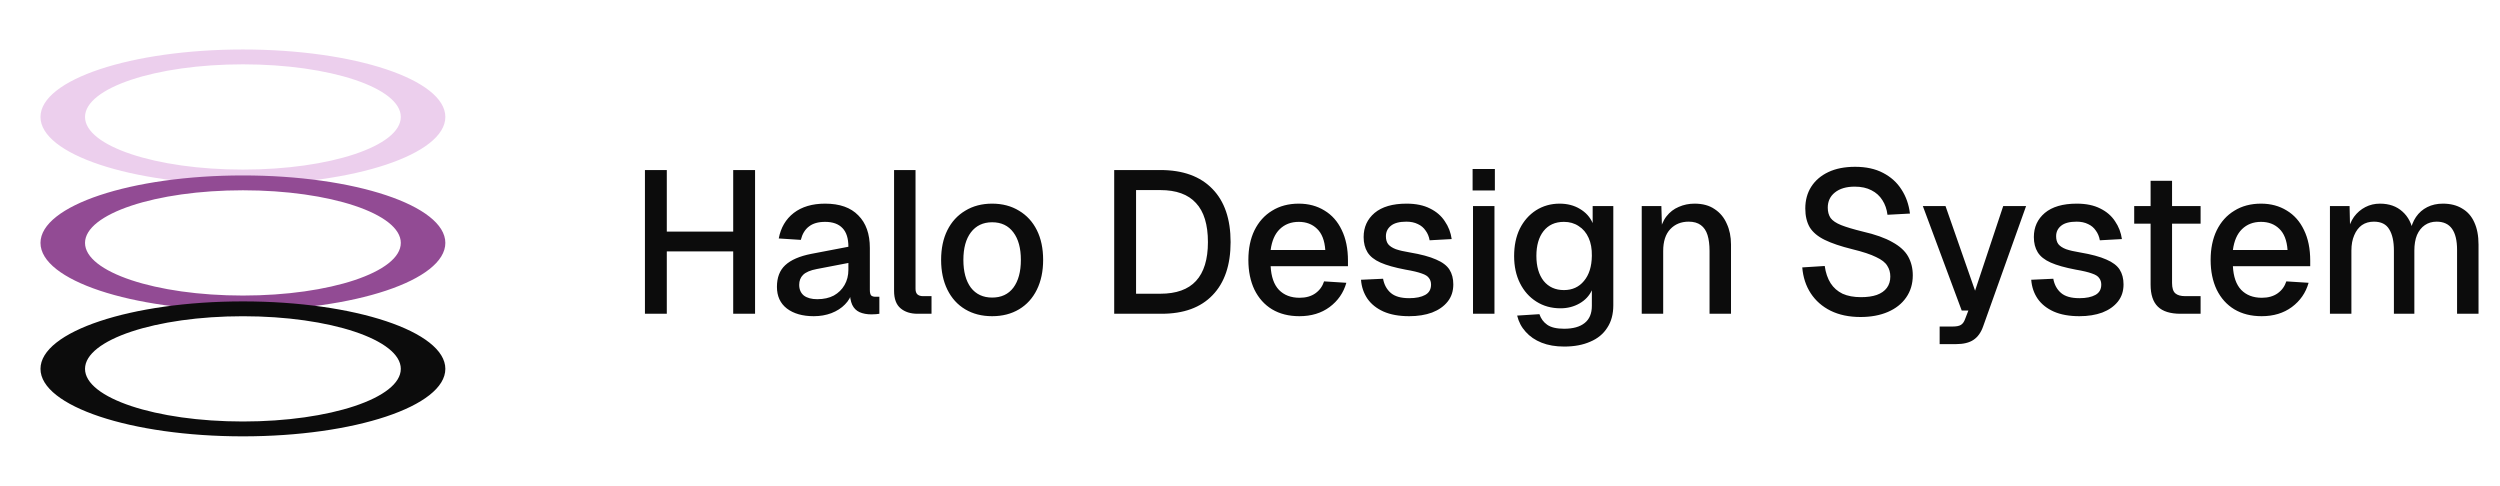
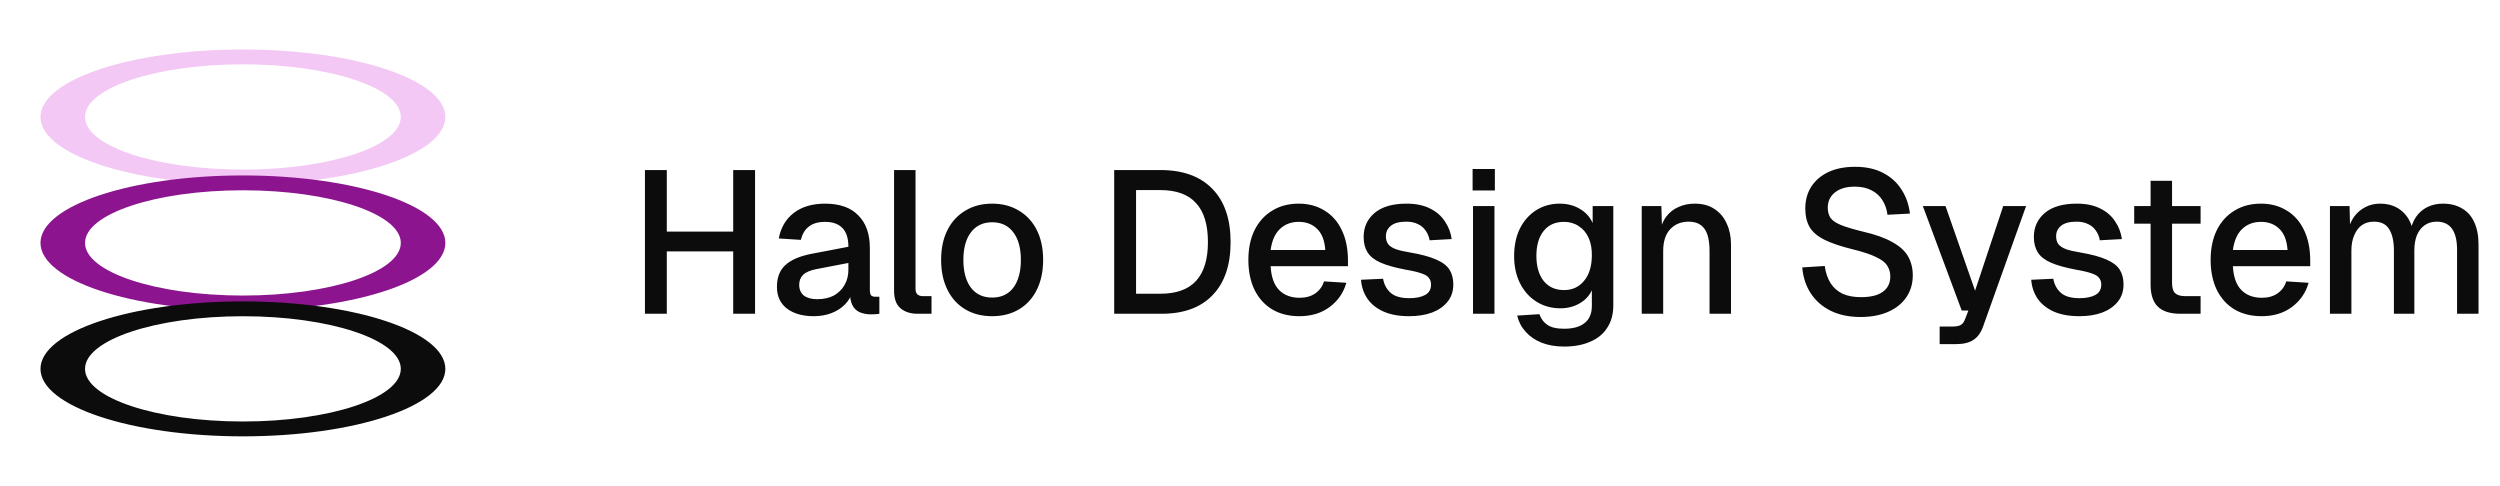
<svg xmlns="http://www.w3.org/2000/svg" width="247" height="48" viewBox="0 0 247 48" fill="none">
-   <path d="M44 11.556C44 15.238 35.046 18.222 24 18.222C12.954 18.222 4 15.238 4 11.556C4 7.874 12.954 4.889 24 4.889C35.046 4.889 44 7.874 44 11.556ZM8.4 11.556C8.4 14.427 15.384 16.756 24 16.756C32.616 16.756 39.6 14.427 39.6 11.556C39.6 8.684 32.616 6.356 24 6.356C15.384 6.356 8.4 8.684 8.4 11.556Z" fill="#ECCFED" />
-   <path d="M44 24C44 27.682 35.046 30.667 24 30.667C12.954 30.667 4 27.682 4 24C4 20.318 12.954 17.333 24 17.333C35.046 17.333 44 20.318 44 24ZM8.4 24C8.4 26.872 15.384 29.2 24 29.2C32.616 29.2 39.6 26.872 39.6 24C39.6 21.128 32.616 18.8 24 18.8C15.384 18.8 8.4 21.128 8.4 24Z" fill="#924B94" />
+   <path d="M44 11.556C44 15.238 35.046 18.222 24 18.222C12.954 18.222 4 15.238 4 11.556C4 7.874 12.954 4.889 24 4.889C35.046 4.889 44 7.874 44 11.556ZM8.4 11.556C8.4 14.427 15.384 16.756 24 16.756C32.616 16.756 39.6 14.427 39.6 11.556C39.6 8.684 32.616 6.356 24 6.356C15.384 6.356 8.4 8.684 8.4 11.556Z" fill="#F3C8F4" />
+   <path d="M44 24C44 27.682 35.046 30.667 24 30.667C12.954 30.667 4 27.682 4 24C4 20.318 12.954 17.333 24 17.333C35.046 17.333 44 20.318 44 24ZM8.4 24C8.4 26.872 15.384 29.2 24 29.2C32.616 29.2 39.6 26.872 39.6 24C39.6 21.128 32.616 18.8 24 18.8C15.384 18.8 8.4 21.128 8.4 24Z" fill="#8C148F" />
  <path d="M44 36.444C44 40.126 35.046 43.111 24 43.111C12.954 43.111 4 40.126 4 36.444C4 32.763 12.954 29.778 24 29.778C35.046 29.778 44 32.763 44 36.444ZM8.4 36.444C8.4 39.316 15.384 41.644 24 41.644C32.616 41.644 39.6 39.316 39.6 36.444C39.6 33.573 32.616 31.244 24 31.244C15.384 31.244 8.4 33.573 8.4 36.444Z" fill="#0C0C0C" />
  <path d="M63.72 31V16.8H65.88V23.64L64.84 22.88H73.48L72.44 23.64V16.8H74.6V31H72.44V24.08L73.48 24.84H64.84L65.88 24.08V31H63.72ZM80.401 31.24C79.294 31.24 78.408 30.987 77.741 30.48C77.088 29.973 76.761 29.26 76.761 28.34C76.761 27.42 77.034 26.707 77.581 26.2C78.141 25.68 79.001 25.307 80.161 25.08L83.821 24.38C83.821 23.553 83.628 22.94 83.241 22.54C82.854 22.127 82.281 21.92 81.521 21.92C80.841 21.92 80.308 22.073 79.921 22.38C79.534 22.673 79.268 23.113 79.121 23.7L76.941 23.56C77.141 22.493 77.634 21.653 78.421 21.04C79.221 20.427 80.254 20.12 81.521 20.12C82.961 20.12 84.054 20.507 84.801 21.28C85.561 22.04 85.941 23.113 85.941 24.5V28.64C85.941 28.893 85.981 29.073 86.061 29.18C86.154 29.273 86.301 29.32 86.501 29.32H86.881V31C86.814 31.013 86.708 31.027 86.561 31.04C86.414 31.053 86.261 31.06 86.101 31.06C85.648 31.06 85.254 30.987 84.921 30.84C84.601 30.693 84.361 30.453 84.201 30.12C84.041 29.773 83.961 29.313 83.961 28.74L84.181 28.84C84.074 29.307 83.841 29.72 83.481 30.08C83.134 30.44 82.688 30.727 82.141 30.94C81.608 31.14 81.028 31.24 80.401 31.24ZM80.741 29.56C81.381 29.56 81.928 29.44 82.381 29.2C82.834 28.947 83.188 28.6 83.441 28.16C83.694 27.72 83.821 27.22 83.821 26.66V25.98L80.701 26.58C80.061 26.7 79.608 26.893 79.341 27.16C79.088 27.413 78.961 27.74 78.961 28.14C78.961 28.593 79.114 28.947 79.421 29.2C79.741 29.44 80.181 29.56 80.741 29.56ZM90.654 31C89.961 31 89.401 30.82 88.974 30.46C88.548 30.1 88.334 29.527 88.334 28.74V16.8H90.454V28.54C90.454 28.78 90.514 28.96 90.634 29.08C90.768 29.2 90.954 29.26 91.194 29.26H92.034V31H90.654ZM98.022 31.24C97.009 31.24 96.122 31.013 95.362 30.56C94.602 30.107 94.016 29.46 93.602 28.62C93.189 27.78 92.982 26.8 92.982 25.68C92.982 24.547 93.189 23.567 93.602 22.74C94.016 21.913 94.602 21.273 95.362 20.82C96.122 20.353 97.009 20.12 98.022 20.12C99.035 20.12 99.922 20.353 100.682 20.82C101.442 21.273 102.029 21.913 102.442 22.74C102.856 23.567 103.062 24.547 103.062 25.68C103.062 26.8 102.856 27.78 102.442 28.62C102.029 29.46 101.442 30.107 100.682 30.56C99.922 31.013 99.035 31.24 98.022 31.24ZM98.022 29.4C98.929 29.4 99.629 29.073 100.122 28.42C100.616 27.753 100.862 26.84 100.862 25.68C100.862 24.52 100.616 23.613 100.122 22.96C99.629 22.293 98.929 21.96 98.022 21.96C97.129 21.96 96.429 22.293 95.922 22.96C95.429 23.613 95.182 24.52 95.182 25.68C95.182 26.84 95.429 27.753 95.922 28.42C96.429 29.073 97.129 29.4 98.022 29.4ZM110.083 31V16.8H114.643C116.87 16.8 118.583 17.42 119.783 18.66C120.983 19.887 121.583 21.64 121.583 23.92C121.583 26.187 120.99 27.933 119.803 29.16C118.63 30.387 116.95 31 114.763 31H110.083ZM112.243 29.02H114.643C116.217 29.02 117.39 28.6 118.163 27.76C118.95 26.907 119.343 25.627 119.343 23.92C119.343 22.187 118.95 20.9 118.163 20.06C117.39 19.207 116.217 18.78 114.643 18.78H112.243V29.02ZM128.379 31.24C127.339 31.24 126.439 31.013 125.679 30.56C124.933 30.107 124.353 29.46 123.939 28.62C123.539 27.78 123.339 26.8 123.339 25.68C123.339 24.56 123.539 23.587 123.939 22.76C124.353 21.92 124.933 21.273 125.679 20.82C126.426 20.353 127.306 20.12 128.319 20.12C129.279 20.12 130.126 20.347 130.859 20.8C131.593 21.24 132.159 21.88 132.559 22.72C132.973 23.56 133.179 24.573 133.179 25.76V26.3H125.539C125.593 27.34 125.866 28.12 126.359 28.64C126.866 29.16 127.546 29.42 128.399 29.42C129.026 29.42 129.546 29.273 129.959 28.98C130.373 28.687 130.659 28.293 130.819 27.8L133.019 27.94C132.739 28.927 132.186 29.727 131.359 30.34C130.546 30.94 129.553 31.24 128.379 31.24ZM125.539 24.7H130.939C130.873 23.753 130.599 23.053 130.119 22.6C129.653 22.147 129.053 21.92 128.319 21.92C127.559 21.92 126.933 22.16 126.439 22.64C125.959 23.107 125.659 23.793 125.539 24.7ZM139.227 31.24C138.227 31.24 137.381 31.087 136.687 30.78C136.007 30.473 135.481 30.053 135.107 29.52C134.734 28.973 134.521 28.347 134.467 27.64L136.647 27.54C136.754 28.127 137.007 28.593 137.407 28.94C137.807 29.287 138.414 29.46 139.227 29.46C139.894 29.46 140.421 29.353 140.807 29.14C141.194 28.927 141.387 28.587 141.387 28.12C141.387 27.867 141.321 27.653 141.187 27.48C141.067 27.293 140.827 27.14 140.467 27.02C140.107 26.887 139.574 26.76 138.867 26.64C137.814 26.44 136.987 26.207 136.387 25.94C135.787 25.673 135.361 25.333 135.107 24.92C134.854 24.507 134.727 24.007 134.727 23.42C134.727 22.447 135.087 21.653 135.807 21.04C136.541 20.427 137.594 20.12 138.967 20.12C139.887 20.12 140.661 20.28 141.287 20.6C141.914 20.907 142.401 21.327 142.747 21.86C143.107 22.38 143.334 22.967 143.427 23.62L141.247 23.74C141.181 23.367 141.047 23.047 140.847 22.78C140.661 22.5 140.407 22.287 140.087 22.14C139.767 21.98 139.387 21.9 138.947 21.9C138.267 21.9 137.761 22.033 137.427 22.3C137.094 22.567 136.927 22.913 136.927 23.34C136.927 23.66 137.001 23.92 137.147 24.12C137.307 24.32 137.561 24.487 137.907 24.62C138.254 24.74 138.714 24.847 139.287 24.94C140.394 25.127 141.261 25.36 141.887 25.64C142.514 25.907 142.954 26.24 143.207 26.64C143.461 27.04 143.587 27.527 143.587 28.1C143.587 28.767 143.401 29.333 143.027 29.8C142.654 30.267 142.141 30.627 141.487 30.88C140.834 31.12 140.081 31.24 139.227 31.24ZM145.533 31V20.36H147.653V31H145.533ZM145.493 18.82V16.7H147.693V18.82H145.493ZM154.535 34.24C153.695 34.24 152.955 34.113 152.315 33.86C151.675 33.607 151.148 33.247 150.735 32.78C150.321 32.327 150.041 31.793 149.895 31.18L152.095 31.04C152.241 31.48 152.495 31.827 152.855 32.08C153.228 32.347 153.788 32.48 154.535 32.48C155.415 32.48 156.088 32.293 156.555 31.92C157.035 31.547 157.275 30.98 157.275 30.22V28.68C157.021 29.227 156.615 29.66 156.055 29.98C155.495 30.3 154.868 30.46 154.175 30.46C153.281 30.46 152.488 30.24 151.795 29.8C151.101 29.36 150.561 28.753 150.175 27.98C149.788 27.207 149.595 26.313 149.595 25.3C149.595 24.273 149.781 23.373 150.155 22.6C150.541 21.827 151.075 21.22 151.755 20.78C152.448 20.34 153.228 20.12 154.095 20.12C154.855 20.12 155.521 20.293 156.095 20.64C156.681 20.987 157.101 21.453 157.355 22.04V20.36H159.395V30.16C159.395 31.04 159.195 31.78 158.795 32.38C158.408 32.993 157.848 33.453 157.115 33.76C156.395 34.08 155.535 34.24 154.535 34.24ZM154.515 28.66C155.341 28.66 156.001 28.36 156.495 27.76C157.001 27.16 157.261 26.333 157.275 25.28C157.288 24.587 157.181 23.993 156.955 23.5C156.728 22.993 156.401 22.607 155.975 22.34C155.561 22.06 155.075 21.92 154.515 21.92C153.648 21.92 152.975 22.227 152.495 22.84C152.028 23.44 151.795 24.253 151.795 25.28C151.795 26.32 152.035 27.147 152.515 27.76C153.008 28.36 153.675 28.66 154.515 28.66ZM162.203 31V20.36H164.143L164.223 23.2L163.963 23.06C164.083 22.367 164.31 21.807 164.643 21.38C164.976 20.953 165.383 20.64 165.863 20.44C166.343 20.227 166.863 20.12 167.423 20.12C168.223 20.12 168.883 20.3 169.403 20.66C169.936 21.007 170.336 21.487 170.603 22.1C170.883 22.7 171.023 23.387 171.023 24.16V31H168.903V24.8C168.903 24.173 168.836 23.647 168.703 23.22C168.57 22.793 168.35 22.467 168.043 22.24C167.736 22.013 167.336 21.9 166.843 21.9C166.096 21.9 165.49 22.147 165.023 22.64C164.556 23.133 164.323 23.853 164.323 24.8V31H162.203ZM183.823 31.32C182.689 31.32 181.703 31.113 180.863 30.7C180.036 30.287 179.383 29.713 178.903 28.98C178.423 28.247 178.143 27.393 178.063 26.42L180.283 26.28C180.376 26.947 180.569 27.513 180.863 27.98C181.156 28.433 181.549 28.78 182.043 29.02C182.549 29.247 183.156 29.36 183.863 29.36C184.476 29.36 184.996 29.287 185.423 29.14C185.863 28.98 186.196 28.747 186.423 28.44C186.649 28.133 186.763 27.76 186.763 27.32C186.763 26.92 186.663 26.567 186.463 26.26C186.276 25.94 185.909 25.653 185.363 25.4C184.829 25.133 184.043 24.873 183.003 24.62C181.869 24.34 180.963 24.033 180.283 23.7C179.603 23.367 179.109 22.953 178.803 22.46C178.509 21.953 178.363 21.333 178.363 20.6C178.363 19.787 178.556 19.073 178.943 18.46C179.343 17.833 179.909 17.347 180.643 17C181.376 16.653 182.256 16.48 183.283 16.48C184.363 16.48 185.283 16.68 186.043 17.08C186.816 17.48 187.423 18.027 187.863 18.72C188.316 19.413 188.596 20.207 188.703 21.1L186.483 21.22C186.416 20.673 186.249 20.193 185.983 19.78C185.716 19.353 185.356 19.027 184.903 18.8C184.449 18.56 183.896 18.44 183.243 18.44C182.416 18.44 181.763 18.633 181.283 19.02C180.816 19.393 180.583 19.893 180.583 20.52C180.583 20.92 180.676 21.26 180.863 21.54C181.063 21.807 181.409 22.04 181.903 22.24C182.409 22.44 183.123 22.653 184.043 22.88C185.269 23.16 186.243 23.507 186.963 23.92C187.696 24.32 188.216 24.793 188.523 25.34C188.829 25.887 188.983 26.507 188.983 27.2C188.983 28.04 188.763 28.773 188.323 29.4C187.896 30.013 187.296 30.487 186.523 30.82C185.749 31.153 184.849 31.32 183.823 31.32ZM191.637 34V32.26H192.937C193.297 32.26 193.563 32.207 193.737 32.1C193.91 31.993 194.043 31.813 194.137 31.56L194.477 30.68H193.817L189.977 20.36H192.217L195.137 28.72L197.917 20.36H200.177L195.937 32.24C195.723 32.853 195.403 33.3 194.977 33.58C194.563 33.86 193.983 34 193.237 34H191.637ZM205.445 31.24C204.445 31.24 203.598 31.087 202.905 30.78C202.225 30.473 201.698 30.053 201.325 29.52C200.951 28.973 200.738 28.347 200.685 27.64L202.865 27.54C202.971 28.127 203.225 28.593 203.625 28.94C204.025 29.287 204.631 29.46 205.445 29.46C206.111 29.46 206.638 29.353 207.025 29.14C207.411 28.927 207.605 28.587 207.605 28.12C207.605 27.867 207.538 27.653 207.405 27.48C207.285 27.293 207.045 27.14 206.685 27.02C206.325 26.887 205.791 26.76 205.085 26.64C204.031 26.44 203.205 26.207 202.605 25.94C202.005 25.673 201.578 25.333 201.325 24.92C201.071 24.507 200.945 24.007 200.945 23.42C200.945 22.447 201.305 21.653 202.025 21.04C202.758 20.427 203.811 20.12 205.185 20.12C206.105 20.12 206.878 20.28 207.505 20.6C208.131 20.907 208.618 21.327 208.965 21.86C209.325 22.38 209.551 22.967 209.645 23.62L207.465 23.74C207.398 23.367 207.265 23.047 207.065 22.78C206.878 22.5 206.625 22.287 206.305 22.14C205.985 21.98 205.605 21.9 205.165 21.9C204.485 21.9 203.978 22.033 203.645 22.3C203.311 22.567 203.145 22.913 203.145 23.34C203.145 23.66 203.218 23.92 203.365 24.12C203.525 24.32 203.778 24.487 204.125 24.62C204.471 24.74 204.931 24.847 205.505 24.94C206.611 25.127 207.478 25.36 208.105 25.64C208.731 25.907 209.171 26.24 209.425 26.64C209.678 27.04 209.805 27.527 209.805 28.1C209.805 28.767 209.618 29.333 209.245 29.8C208.871 30.267 208.358 30.627 207.705 30.88C207.051 31.12 206.298 31.24 205.445 31.24ZM215.439 31C214.426 31 213.679 30.767 213.199 30.3C212.719 29.833 212.479 29.107 212.479 28.12V17.86H214.599V27.96C214.599 28.453 214.706 28.793 214.919 28.98C215.133 29.167 215.459 29.26 215.899 29.26H217.419V31H215.439ZM210.859 22.1V20.36H217.419V22.1H210.859ZM223.45 31.24C222.41 31.24 221.51 31.013 220.75 30.56C220.003 30.107 219.423 29.46 219.01 28.62C218.61 27.78 218.41 26.8 218.41 25.68C218.41 24.56 218.61 23.587 219.01 22.76C219.423 21.92 220.003 21.273 220.75 20.82C221.496 20.353 222.376 20.12 223.39 20.12C224.35 20.12 225.196 20.347 225.93 20.8C226.663 21.24 227.23 21.88 227.63 22.72C228.043 23.56 228.25 24.573 228.25 25.76V26.3H220.61C220.663 27.34 220.936 28.12 221.43 28.64C221.936 29.16 222.616 29.42 223.47 29.42C224.096 29.42 224.616 29.273 225.03 28.98C225.443 28.687 225.73 28.293 225.89 27.8L228.09 27.94C227.81 28.927 227.256 29.727 226.43 30.34C225.616 30.94 224.623 31.24 223.45 31.24ZM220.61 24.7H226.01C225.943 23.753 225.67 23.053 225.19 22.6C224.723 22.147 224.123 21.92 223.39 21.92C222.63 21.92 222.003 22.16 221.51 22.64C221.03 23.107 220.73 23.793 220.61 24.7ZM230.198 31V20.36H232.138L232.198 23L231.958 22.92C232.078 22.333 232.284 21.833 232.578 21.42C232.884 21.007 233.258 20.687 233.698 20.46C234.138 20.233 234.618 20.12 235.138 20.12C236.044 20.12 236.784 20.38 237.358 20.9C237.931 21.407 238.291 22.107 238.438 23H238.098C238.218 22.373 238.418 21.853 238.698 21.44C238.991 21.013 239.364 20.687 239.818 20.46C240.271 20.233 240.784 20.12 241.358 20.12C242.104 20.12 242.738 20.28 243.258 20.6C243.791 20.907 244.191 21.36 244.458 21.96C244.738 22.56 244.878 23.293 244.878 24.16V31H242.758V24.68C242.758 23.76 242.591 23.067 242.258 22.6C241.924 22.133 241.418 21.9 240.738 21.9C240.298 21.9 239.911 22.013 239.578 22.24C239.244 22.467 238.984 22.793 238.798 23.22C238.624 23.647 238.538 24.16 238.538 24.76V31H236.518V24.76C236.518 23.853 236.364 23.153 236.058 22.66C235.764 22.153 235.258 21.9 234.538 21.9C234.084 21.9 233.691 22.013 233.358 22.24C233.038 22.467 232.784 22.8 232.598 23.24C232.411 23.667 232.318 24.173 232.318 24.76V31H230.198Z" fill="#0C0C0C" />
</svg>
